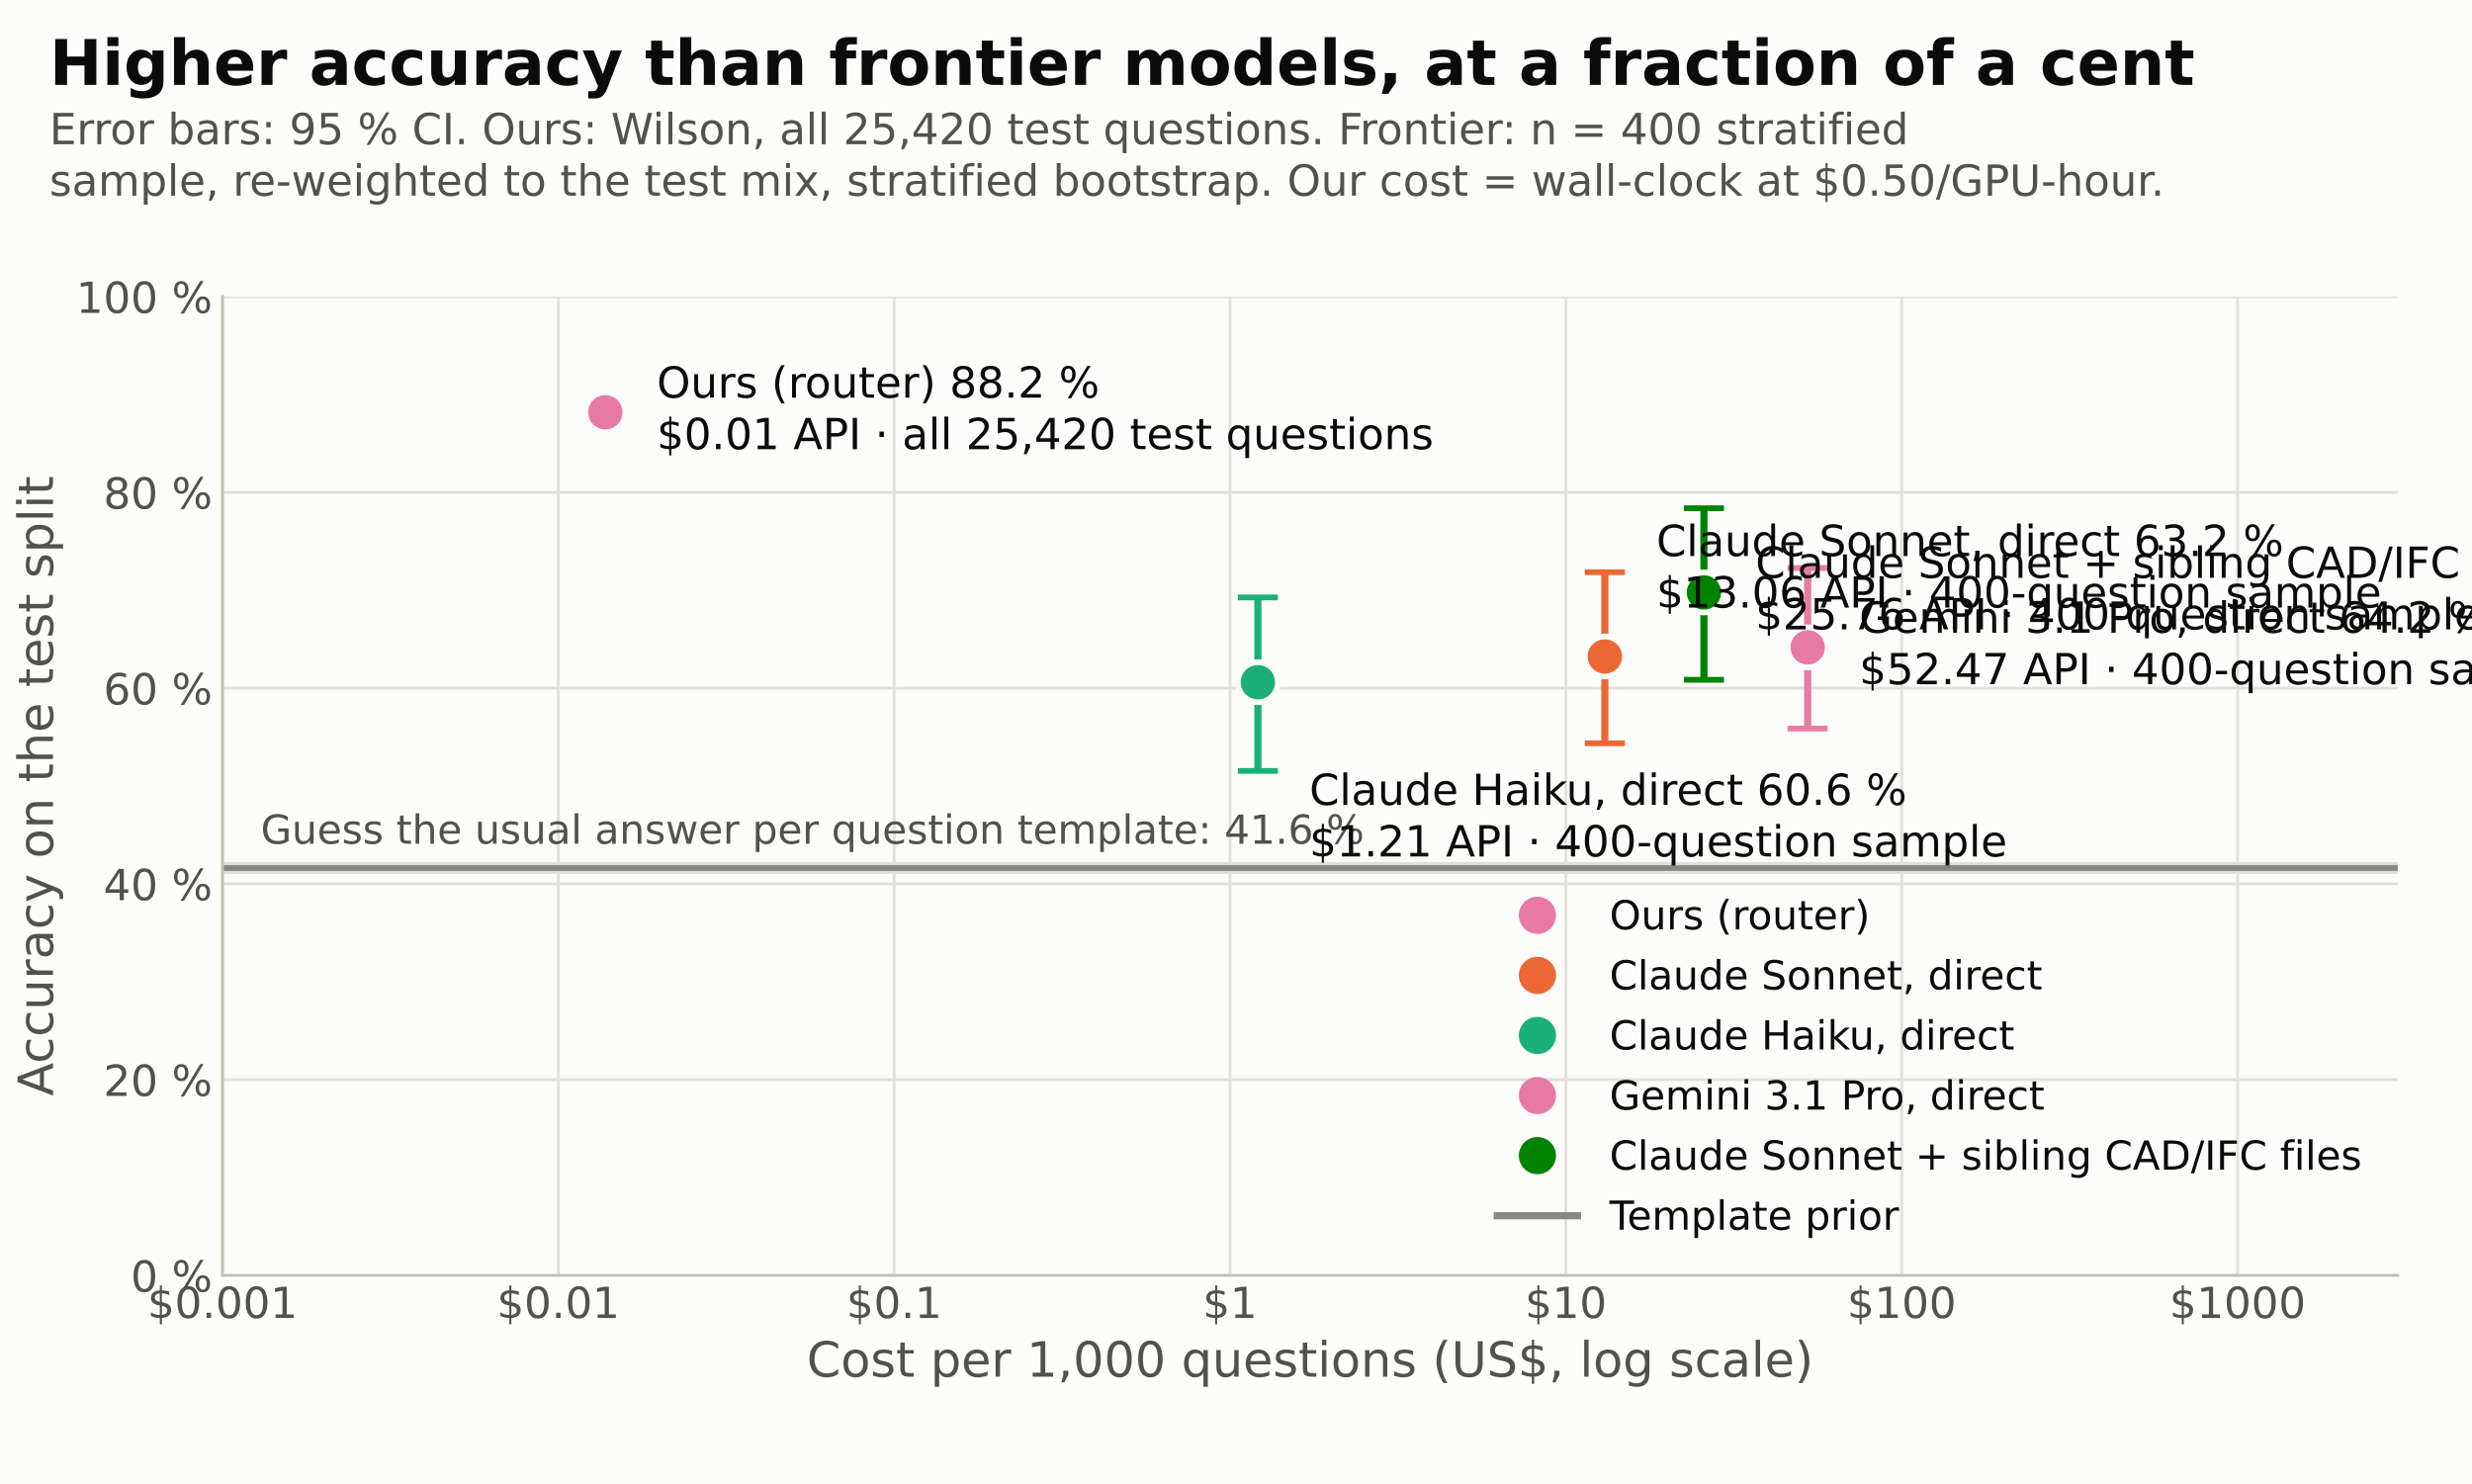
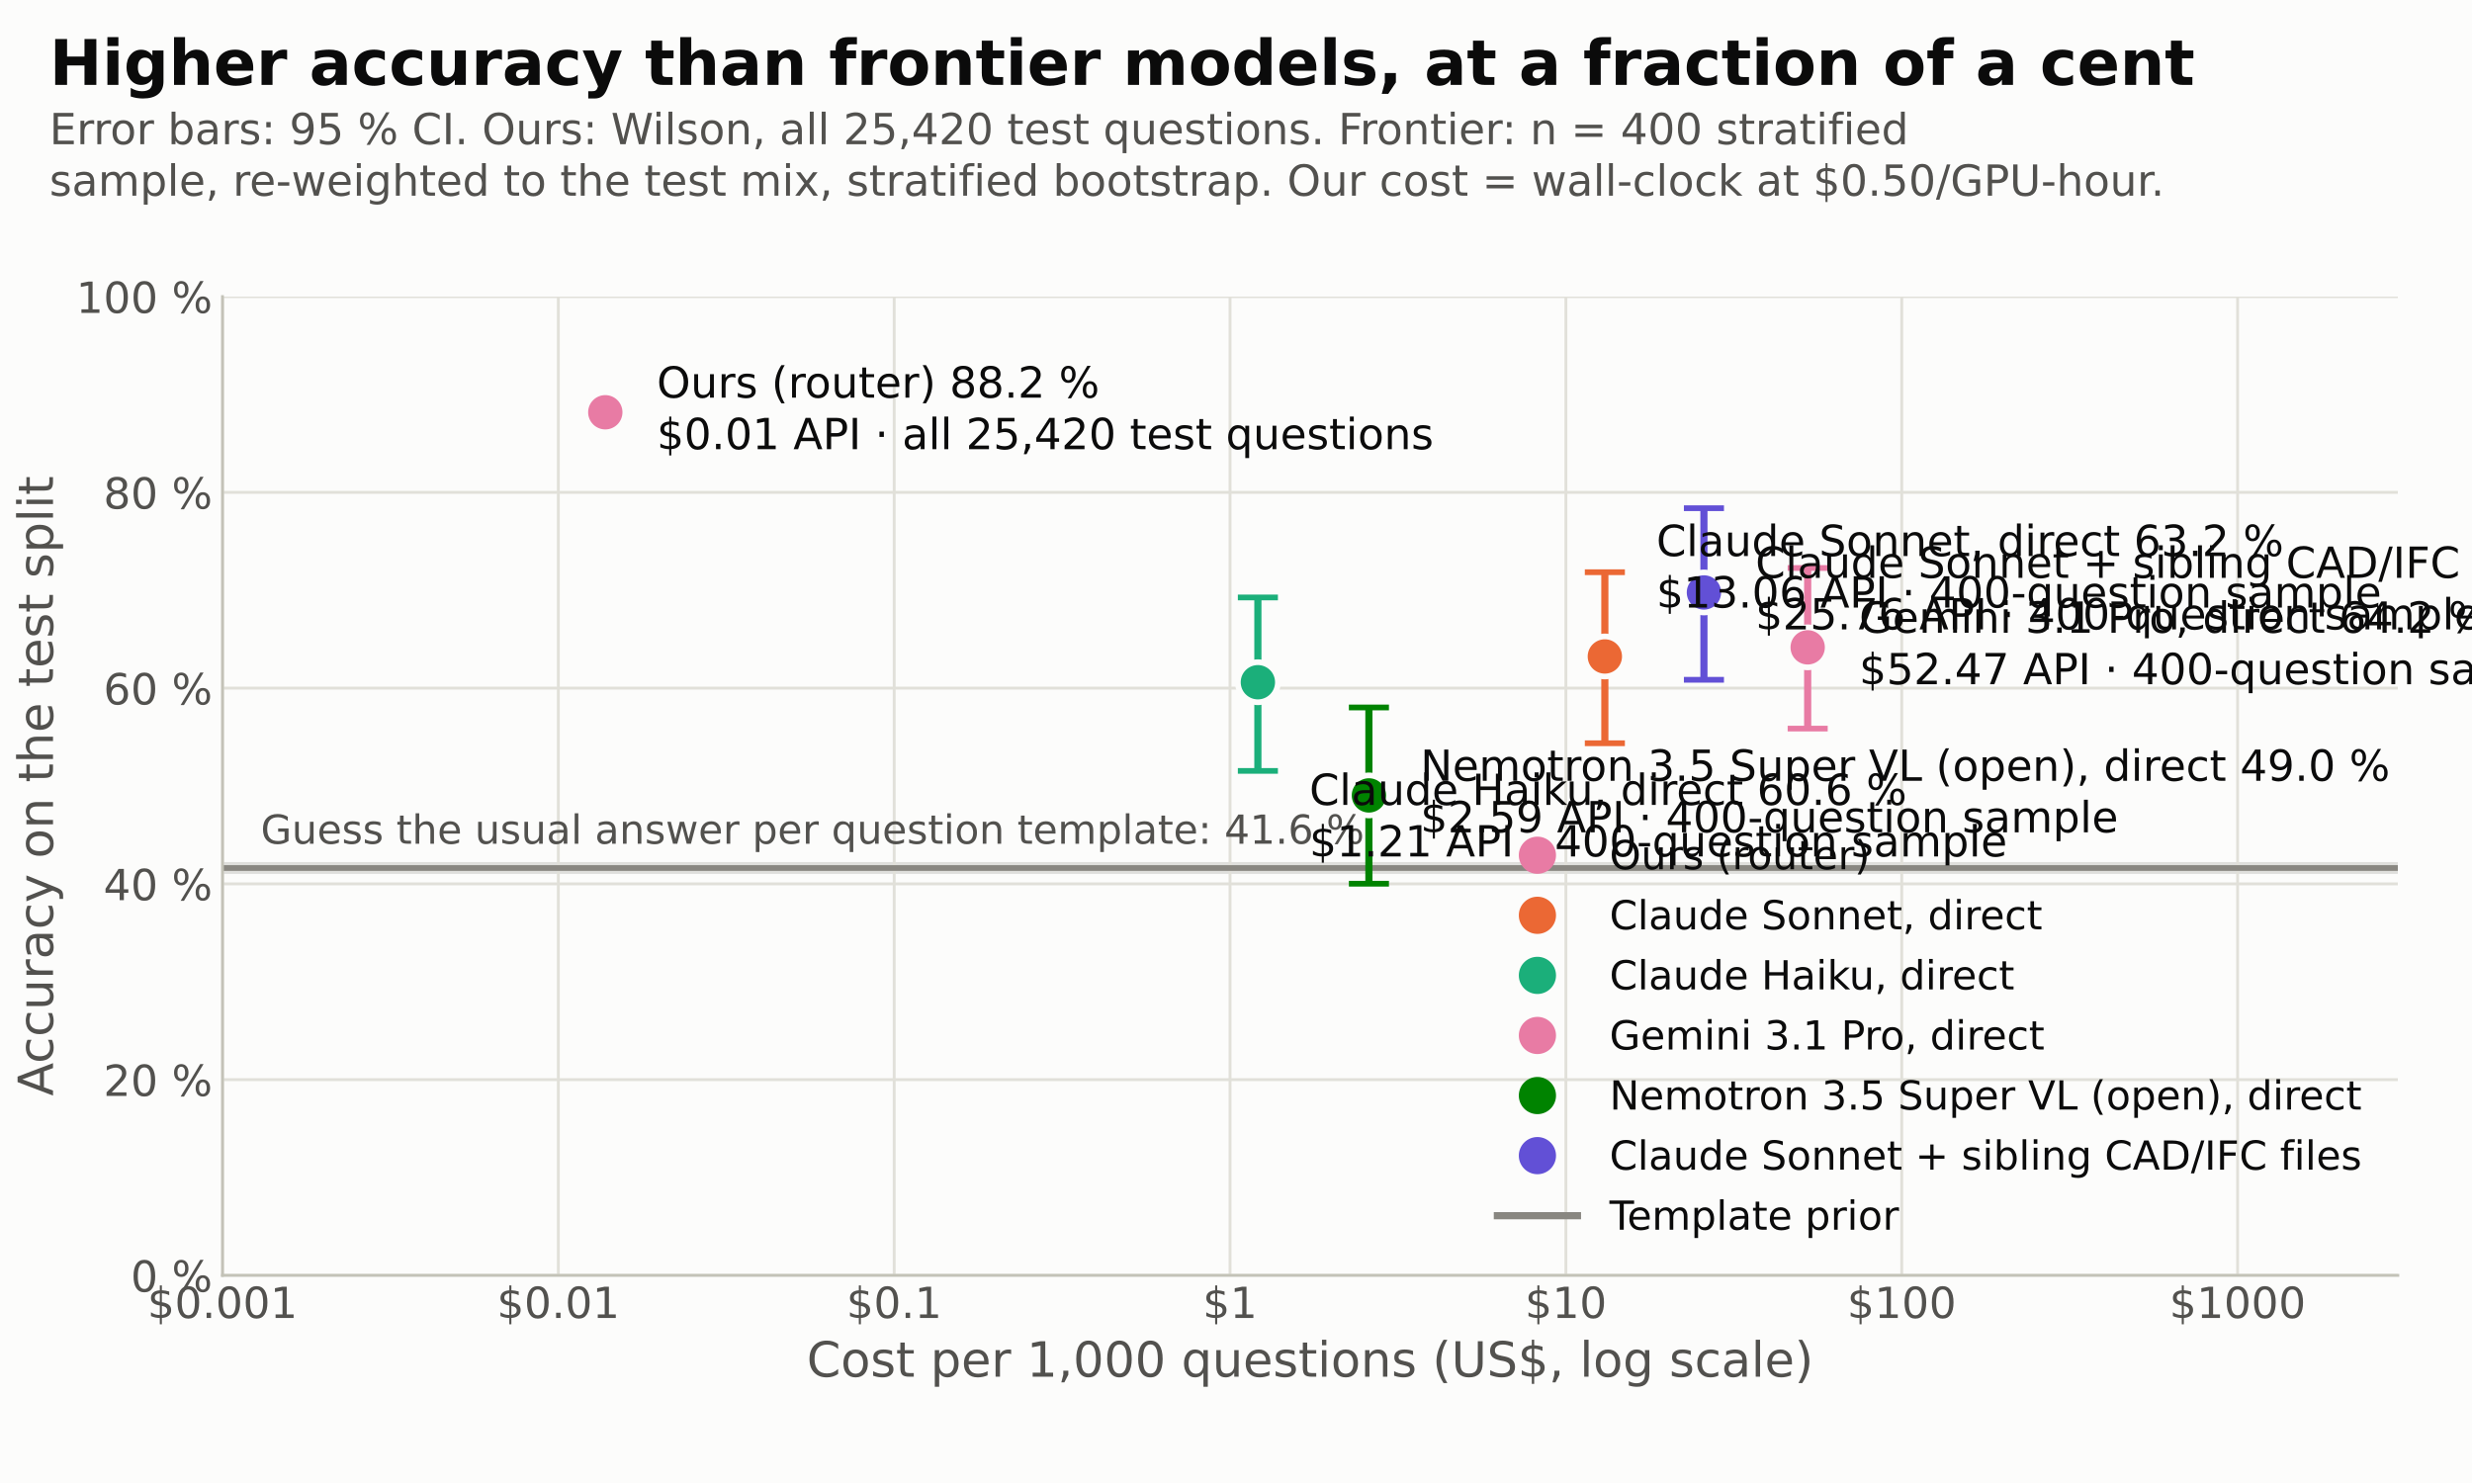
<svg xmlns="http://www.w3.org/2000/svg" xmlns:xlink="http://www.w3.org/1999/xlink" width="864pt" height="518.4pt" viewBox="0 0 864 518.4" version="1.1">
  <defs>
    <style type="text/css">*{stroke-linejoin: round; stroke-linecap: butt}</style>
  </defs>
  <g id="figure_1">
    <g id="patch_1">
      <path d="M 0 518.4  L 864 518.4  L 864 0  L 0 0  z " style="fill: #fcfcfb" />
    </g>
    <g id="axes_1">
      <g id="patch_2">
        <path d="M 77.76 445.824  L 838.08 445.824  L 838.08 103.68  L 77.76 103.68  z " style="fill: #fcfcfb" />
      </g>
      <g id="patch_3">
-         <path d="M 77.76 305.49  L 838.08 305.49  L 838.08 301.344  L 77.76 301.344  z " clip-path="url(#p4b1cb34945)" style="fill: #898781; opacity: 0.25" />
+         <path d="M 77.76 305.49  L 838.08 305.49  L 838.08 301.344  L 77.76 301.344  z " clip-path="url(#p59355602af)" style="fill: #898781; opacity: 0.25" />
      </g>
      <g id="matplotlib.axis_1">
        <g id="xtick_1">
          <g id="line2d_1">
-             <path d="M 77.76 445.824  L 77.76 103.68  " clip-path="url(#p4b1cb34945)" style="fill: none; stroke: #e1e0d9; stroke-linecap: square" />
+             <path d="M 77.76 445.824  L 77.76 103.68  " clip-path="url(#p59355602af)" style="fill: none; stroke: #e1e0d9; stroke-linecap: square" />
          </g>
          <g id="line2d_2" />
          <g id="text_1">
            <text style="font-size: 15px; font-family: 'DejaVu Sans'; text-anchor: middle; fill: #52514e" x="77.76" y="460.722" transform="rotate(-0 77.76 460.7217)">$0.001</text>
          </g>
        </g>
        <g id="xtick_2">
          <g id="line2d_3">
-             <path d="M 195.145 445.824  L 195.145 103.68  " clip-path="url(#p4b1cb34945)" style="fill: none; stroke: #e1e0d9; stroke-linecap: square" />
+             <path d="M 195.145 445.824  L 195.145 103.68  " clip-path="url(#p59355602af)" style="fill: none; stroke: #e1e0d9; stroke-linecap: square" />
          </g>
          <g id="line2d_4" />
          <g id="text_2">
            <text style="font-size: 15px; font-family: 'DejaVu Sans'; text-anchor: middle; fill: #52514e" x="195.145" y="460.722" transform="rotate(-0 195.1455 460.7217)">$0.01</text>
          </g>
        </g>
        <g id="xtick_3">
          <g id="line2d_5">
-             <path d="M 312.531 445.824  L 312.531 103.68  " clip-path="url(#p4b1cb34945)" style="fill: none; stroke: #e1e0d9; stroke-linecap: square" />
+             <path d="M 312.531 445.824  L 312.531 103.68  " clip-path="url(#p59355602af)" style="fill: none; stroke: #e1e0d9; stroke-linecap: square" />
          </g>
          <g id="line2d_6" />
          <g id="text_3">
            <text style="font-size: 15px; font-family: 'DejaVu Sans'; text-anchor: middle; fill: #52514e" x="312.531" y="460.722" transform="rotate(-0 312.531 460.7217)">$0.1</text>
          </g>
        </g>
        <g id="xtick_4">
          <g id="line2d_7">
-             <path d="M 429.916 445.824  L 429.916 103.68  " clip-path="url(#p4b1cb34945)" style="fill: none; stroke: #e1e0d9; stroke-linecap: square" />
+             <path d="M 429.916 445.824  L 429.916 103.68  " clip-path="url(#p59355602af)" style="fill: none; stroke: #e1e0d9; stroke-linecap: square" />
          </g>
          <g id="line2d_8" />
          <g id="text_4">
            <text style="font-size: 15px; font-family: 'DejaVu Sans'; text-anchor: middle; fill: #52514e" x="429.916" y="460.722" transform="rotate(-0 429.9164 460.7217)">$1</text>
          </g>
        </g>
        <g id="xtick_5">
          <g id="line2d_9">
-             <path d="M 547.302 445.824  L 547.302 103.68  " clip-path="url(#p4b1cb34945)" style="fill: none; stroke: #e1e0d9; stroke-linecap: square" />
+             <path d="M 547.302 445.824  L 547.302 103.68  " clip-path="url(#p59355602af)" style="fill: none; stroke: #e1e0d9; stroke-linecap: square" />
          </g>
          <g id="line2d_10" />
          <g id="text_5">
            <text style="font-size: 15px; font-family: 'DejaVu Sans'; text-anchor: middle; fill: #52514e" x="547.302" y="460.722" transform="rotate(-0 547.3019 460.7217)">$10</text>
          </g>
        </g>
        <g id="xtick_6">
          <g id="line2d_11">
-             <path d="M 664.687 445.824  L 664.687 103.68  " clip-path="url(#p4b1cb34945)" style="fill: none; stroke: #e1e0d9; stroke-linecap: square" />
+             <path d="M 664.687 445.824  L 664.687 103.68  " clip-path="url(#p59355602af)" style="fill: none; stroke: #e1e0d9; stroke-linecap: square" />
          </g>
          <g id="line2d_12" />
          <g id="text_6">
            <text style="font-size: 15px; font-family: 'DejaVu Sans'; text-anchor: middle; fill: #52514e" x="664.687" y="460.722" transform="rotate(-0 664.6874 460.7217)">$100</text>
          </g>
        </g>
        <g id="xtick_7">
          <g id="line2d_13">
-             <path d="M 782.073 445.824  L 782.073 103.68  " clip-path="url(#p4b1cb34945)" style="fill: none; stroke: #e1e0d9; stroke-linecap: square" />
+             <path d="M 782.073 445.824  L 782.073 103.68  " clip-path="url(#p59355602af)" style="fill: none; stroke: #e1e0d9; stroke-linecap: square" />
          </g>
          <g id="line2d_14" />
          <g id="text_7">
            <text style="font-size: 15px; font-family: 'DejaVu Sans'; text-anchor: middle; fill: #52514e" x="782.073" y="460.722" transform="rotate(-0 782.0729 460.7217)">$1000</text>
          </g>
        </g>
        <g id="xtick_8">
          <g id="line2d_15" />
        </g>
        <g id="xtick_9">
          <g id="line2d_16" />
        </g>
        <g id="xtick_10">
          <g id="line2d_17" />
        </g>
        <g id="xtick_11">
          <g id="line2d_18" />
        </g>
        <g id="xtick_12">
          <g id="line2d_19" />
        </g>
        <g id="xtick_13">
          <g id="line2d_20" />
        </g>
        <g id="xtick_14">
          <g id="line2d_21" />
        </g>
        <g id="xtick_15">
          <g id="line2d_22" />
        </g>
        <g id="xtick_16">
          <g id="line2d_23" />
        </g>
        <g id="xtick_17">
          <g id="line2d_24" />
        </g>
        <g id="xtick_18">
          <g id="line2d_25" />
        </g>
        <g id="xtick_19">
          <g id="line2d_26" />
        </g>
        <g id="xtick_20">
          <g id="line2d_27" />
        </g>
        <g id="xtick_21">
          <g id="line2d_28" />
        </g>
        <g id="xtick_22">
          <g id="line2d_29" />
        </g>
        <g id="xtick_23">
          <g id="line2d_30" />
        </g>
        <g id="xtick_24">
          <g id="line2d_31" />
        </g>
        <g id="xtick_25">
          <g id="line2d_32" />
        </g>
        <g id="xtick_26">
          <g id="line2d_33" />
        </g>
        <g id="xtick_27">
          <g id="line2d_34" />
        </g>
        <g id="xtick_28">
          <g id="line2d_35" />
        </g>
        <g id="xtick_29">
          <g id="line2d_36" />
        </g>
        <g id="xtick_30">
          <g id="line2d_37" />
        </g>
        <g id="xtick_31">
          <g id="line2d_38" />
        </g>
        <g id="xtick_32">
          <g id="line2d_39" />
        </g>
        <g id="xtick_33">
          <g id="line2d_40" />
        </g>
        <g id="xtick_34">
          <g id="line2d_41" />
        </g>
        <g id="xtick_35">
          <g id="line2d_42" />
        </g>
        <g id="xtick_36">
          <g id="line2d_43" />
        </g>
        <g id="xtick_37">
          <g id="line2d_44" />
        </g>
        <g id="xtick_38">
          <g id="line2d_45" />
        </g>
        <g id="xtick_39">
          <g id="line2d_46" />
        </g>
        <g id="xtick_40">
          <g id="line2d_47" />
        </g>
        <g id="xtick_41">
          <g id="line2d_48" />
        </g>
        <g id="xtick_42">
          <g id="line2d_49" />
        </g>
        <g id="xtick_43">
          <g id="line2d_50" />
        </g>
        <g id="xtick_44">
          <g id="line2d_51" />
        </g>
        <g id="xtick_45">
          <g id="line2d_52" />
        </g>
        <g id="xtick_46">
          <g id="line2d_53" />
        </g>
        <g id="xtick_47">
          <g id="line2d_54" />
        </g>
        <g id="xtick_48">
          <g id="line2d_55" />
        </g>
        <g id="xtick_49">
          <g id="line2d_56" />
        </g>
        <g id="xtick_50">
          <g id="line2d_57" />
        </g>
        <g id="xtick_51">
          <g id="line2d_58" />
        </g>
        <g id="xtick_52">
          <g id="line2d_59" />
        </g>
        <g id="xtick_53">
          <g id="line2d_60" />
        </g>
        <g id="xtick_54">
          <g id="line2d_61" />
        </g>
        <g id="xtick_55">
          <g id="line2d_62" />
        </g>
        <g id="xtick_56">
          <g id="line2d_63" />
        </g>
        <g id="xtick_57">
          <g id="line2d_64" />
        </g>
        <g id="text_8">
          <text style="font-size: 17px; font-family: 'DejaVu Sans'; text-anchor: middle; fill: #52514e" x="457.92" y="481.243" transform="rotate(-0 457.92 481.2425)">Cost per 1,000 questions (US$, log scale)</text>
        </g>
      </g>
      <g id="matplotlib.axis_2">
        <g id="ytick_1">
          <g id="line2d_65">
-             <path d="M 77.76 445.824  L 838.08 445.824  " clip-path="url(#p4b1cb34945)" style="fill: none; stroke: #e1e0d9; stroke-linecap: square" />
+             <path d="M 77.76 445.824  L 838.08 445.824  " clip-path="url(#p59355602af)" style="fill: none; stroke: #e1e0d9; stroke-linecap: square" />
          </g>
          <g id="line2d_66" />
          <g id="text_9">
            <text style="font-size: 15px; font-family: 'DejaVu Sans'; text-anchor: end; fill: #52514e" x="74.26" y="451.522" transform="rotate(-0 74.26 451.5222)">0 %</text>
          </g>
        </g>
        <g id="ytick_2">
          <g id="line2d_67">
-             <path d="M 77.76 377.395  L 838.08 377.395  " clip-path="url(#p4b1cb34945)" style="fill: none; stroke: #e1e0d9; stroke-linecap: square" />
+             <path d="M 77.76 377.395  L 838.08 377.395  " clip-path="url(#p59355602af)" style="fill: none; stroke: #e1e0d9; stroke-linecap: square" />
          </g>
          <g id="line2d_68" />
          <g id="text_10">
            <text style="font-size: 15px; font-family: 'DejaVu Sans'; text-anchor: end; fill: #52514e" x="74.26" y="383.093" transform="rotate(-0 74.26 383.0934)">20 %</text>
          </g>
        </g>
        <g id="ytick_3">
          <g id="line2d_69">
-             <path d="M 77.76 308.966  L 838.08 308.966  " clip-path="url(#p4b1cb34945)" style="fill: none; stroke: #e1e0d9; stroke-linecap: square" />
+             <path d="M 77.76 308.966  L 838.08 308.966  " clip-path="url(#p59355602af)" style="fill: none; stroke: #e1e0d9; stroke-linecap: square" />
          </g>
          <g id="line2d_70" />
          <g id="text_11">
            <text style="font-size: 15px; font-family: 'DejaVu Sans'; text-anchor: end; fill: #52514e" x="74.26" y="314.665" transform="rotate(-0 74.26 314.6646)">40 %</text>
          </g>
        </g>
        <g id="ytick_4">
          <g id="line2d_71">
-             <path d="M 77.76 240.538  L 838.08 240.538  " clip-path="url(#p4b1cb34945)" style="fill: none; stroke: #e1e0d9; stroke-linecap: square" />
+             <path d="M 77.76 240.538  L 838.08 240.538  " clip-path="url(#p59355602af)" style="fill: none; stroke: #e1e0d9; stroke-linecap: square" />
          </g>
          <g id="line2d_72" />
          <g id="text_12">
            <text style="font-size: 15px; font-family: 'DejaVu Sans'; text-anchor: end; fill: #52514e" x="74.26" y="246.236" transform="rotate(-0 74.26 246.2358)">60 %</text>
          </g>
        </g>
        <g id="ytick_5">
          <g id="line2d_73">
-             <path d="M 77.76 172.109  L 838.08 172.109  " clip-path="url(#p4b1cb34945)" style="fill: none; stroke: #e1e0d9; stroke-linecap: square" />
+             <path d="M 77.76 172.109  L 838.08 172.109  " clip-path="url(#p59355602af)" style="fill: none; stroke: #e1e0d9; stroke-linecap: square" />
          </g>
          <g id="line2d_74" />
          <g id="text_13">
            <text style="font-size: 15px; font-family: 'DejaVu Sans'; text-anchor: end; fill: #52514e" x="74.26" y="177.807" transform="rotate(-0 74.26 177.807)">80 %</text>
          </g>
        </g>
        <g id="ytick_6">
          <g id="line2d_75">
-             <path d="M 77.76 103.68  L 838.08 103.68  " clip-path="url(#p4b1cb34945)" style="fill: none; stroke: #e1e0d9; stroke-linecap: square" />
+             <path d="M 77.76 103.68  L 838.08 103.68  " clip-path="url(#p59355602af)" style="fill: none; stroke: #e1e0d9; stroke-linecap: square" />
          </g>
          <g id="line2d_76" />
          <g id="text_14">
            <text style="font-size: 15px; font-family: 'DejaVu Sans'; text-anchor: end; fill: #52514e" x="74.26" y="109.378" transform="rotate(-0 74.26 109.3782)">100 %</text>
          </g>
        </g>
        <g id="text_15">
          <text style="font-size: 17px; font-family: 'DejaVu Sans'; text-anchor: middle; fill: #52514e" x="18.525" y="274.752" transform="rotate(-90 18.52523 274.752)">Accuracy on the test split</text>
        </g>
      </g>
      <g id="line2d_77">
-         <path d="M 77.76 303.421  L 838.08 303.421  " clip-path="url(#p4b1cb34945)" style="fill: none; stroke: #898781; stroke-width: 2; stroke-linecap: square" />
+         <path d="M 77.76 303.421  L 838.08 303.421  " clip-path="url(#p59355602af)" style="fill: none; stroke: #898781; stroke-width: 2; stroke-linecap: square" />
      </g>
      <g id="patch_4">
        <path d="M 77.76 445.824  L 77.76 103.68  " style="fill: none; stroke: #c3c2b7; stroke-linejoin: miter; stroke-linecap: square" />
      </g>
      <g id="patch_5">
        <path d="M 77.76 445.824  L 838.08 445.824  " style="fill: none; stroke: #c3c2b7; stroke-linejoin: miter; stroke-linecap: square" />
      </g>
      <g id="text_16">
        <text style="font-size: 14px; font-family: 'DejaVu Sans'; text-anchor: start; fill: #52514e" x="91.135" y="294.926" transform="rotate(-0 91.13529 294.9256)">Guess the usual answer per question template: 41.6 %</text>
      </g>
      <g id="LineCollection_1">
-         <path d="M 211.561 145.49  L 211.561 142.775  " clip-path="url(#p4b1cb34945)" style="fill: none; stroke: #e87ba4; stroke-width: 2.5" />
+         <path d="M 211.561 145.49  L 211.561 142.775  " clip-path="url(#p59355602af)" style="fill: none; stroke: #e87ba4; stroke-width: 2.5" />
      </g>
      <g id="line2d_78">
        <defs>
-           <path id="mfdf9ce0467" d="M 7 0  L -7 -0  " style="stroke: #e87ba4; stroke-width: 2" />
-         </defs>
-         <g clip-path="url(#p4b1cb34945)">
-           <use xlink:href="#mfdf9ce0467" x="211.561" y="145.49" style="fill: #e87ba4; stroke: #e87ba4; stroke-width: 2" />
+           <path id="mea5add7eb0" d="M 7 0  L -7 -0  " style="stroke: #e87ba4; stroke-width: 2" />
+         </defs>
+         <g clip-path="url(#p59355602af)">
+           <use xlink:href="#mea5add7eb0" x="211.561" y="145.49" style="fill: #e87ba4; stroke: #e87ba4; stroke-width: 2" />
        </g>
      </g>
      <g id="line2d_79">
-         <g clip-path="url(#p4b1cb34945)">
-           <use xlink:href="#mfdf9ce0467" x="211.561" y="142.775" style="fill: #e87ba4; stroke: #e87ba4; stroke-width: 2" />
+         <g clip-path="url(#p59355602af)">
+           <use xlink:href="#mea5add7eb0" x="211.561" y="142.775" style="fill: #e87ba4; stroke: #e87ba4; stroke-width: 2" />
        </g>
      </g>
      <g id="LineCollection_2">
-         <path d="M 560.918 259.803  L 560.918 200.029  " clip-path="url(#p4b1cb34945)" style="fill: none; stroke: #eb6834; stroke-width: 2.5" />
+         <path d="M 560.918 259.803  L 560.918 200.029  " clip-path="url(#p59355602af)" style="fill: none; stroke: #eb6834; stroke-width: 2.5" />
      </g>
      <g id="line2d_80">
        <defs>
-           <path id="m28f056747f" d="M 7 0  L -7 -0  " style="stroke: #eb6834; stroke-width: 2" />
-         </defs>
-         <g clip-path="url(#p4b1cb34945)">
-           <use xlink:href="#m28f056747f" x="560.918" y="259.803" style="fill: #eb6834; stroke: #eb6834; stroke-width: 2" />
+           <path id="m9a460e6135" d="M 7 0  L -7 -0  " style="stroke: #eb6834; stroke-width: 2" />
+         </defs>
+         <g clip-path="url(#p59355602af)">
+           <use xlink:href="#m9a460e6135" x="560.918" y="259.803" style="fill: #eb6834; stroke: #eb6834; stroke-width: 2" />
        </g>
      </g>
      <g id="line2d_81">
-         <g clip-path="url(#p4b1cb34945)">
-           <use xlink:href="#m28f056747f" x="560.918" y="200.029" style="fill: #eb6834; stroke: #eb6834; stroke-width: 2" />
+         <g clip-path="url(#p59355602af)">
+           <use xlink:href="#m9a460e6135" x="560.918" y="200.029" style="fill: #eb6834; stroke: #eb6834; stroke-width: 2" />
        </g>
      </g>
      <g id="LineCollection_3">
-         <path d="M 439.648 269.476  L 439.648 208.847  " clip-path="url(#p4b1cb34945)" style="fill: none; stroke: #1baf7a; stroke-width: 2.5" />
+         <path d="M 439.648 269.476  L 439.648 208.847  " clip-path="url(#p59355602af)" style="fill: none; stroke: #1baf7a; stroke-width: 2.5" />
      </g>
      <g id="line2d_82">
        <defs>
-           <path id="mceab74b345" d="M 7 0  L -7 -0  " style="stroke: #1baf7a; stroke-width: 2" />
-         </defs>
-         <g clip-path="url(#p4b1cb34945)">
-           <use xlink:href="#mceab74b345" x="439.648" y="269.476" style="fill: #1baf7a; stroke: #1baf7a; stroke-width: 2" />
+           <path id="m088bc18c75" d="M 7 0  L -7 -0  " style="stroke: #1baf7a; stroke-width: 2" />
+         </defs>
+         <g clip-path="url(#p59355602af)">
+           <use xlink:href="#m088bc18c75" x="439.648" y="269.476" style="fill: #1baf7a; stroke: #1baf7a; stroke-width: 2" />
        </g>
      </g>
      <g id="line2d_83">
-         <g clip-path="url(#p4b1cb34945)">
-           <use xlink:href="#mceab74b345" x="439.648" y="208.847" style="fill: #1baf7a; stroke: #1baf7a; stroke-width: 2" />
+         <g clip-path="url(#p59355602af)">
+           <use xlink:href="#m088bc18c75" x="439.648" y="208.847" style="fill: #1baf7a; stroke: #1baf7a; stroke-width: 2" />
        </g>
      </g>
      <g id="LineCollection_4">
-         <path d="M 631.811 254.686  L 631.811 198.549  " clip-path="url(#p4b1cb34945)" style="fill: none; stroke: #e87ba4; stroke-width: 2.5" />
+         <path d="M 631.811 254.686  L 631.811 198.549  " clip-path="url(#p59355602af)" style="fill: none; stroke: #e87ba4; stroke-width: 2.5" />
      </g>
      <g id="line2d_84">
-         <g clip-path="url(#p4b1cb34945)">
-           <use xlink:href="#mfdf9ce0467" x="631.811" y="254.686" style="fill: #e87ba4; stroke: #e87ba4; stroke-width: 2" />
+         <g clip-path="url(#p59355602af)">
+           <use xlink:href="#mea5add7eb0" x="631.811" y="254.686" style="fill: #e87ba4; stroke: #e87ba4; stroke-width: 2" />
        </g>
      </g>
      <g id="line2d_85">
-         <g clip-path="url(#p4b1cb34945)">
-           <use xlink:href="#mfdf9ce0467" x="631.811" y="198.549" style="fill: #e87ba4; stroke: #e87ba4; stroke-width: 2" />
+         <g clip-path="url(#p59355602af)">
+           <use xlink:href="#mea5add7eb0" x="631.811" y="198.549" style="fill: #e87ba4; stroke: #e87ba4; stroke-width: 2" />
        </g>
      </g>
      <g id="LineCollection_5">
-         <path d="M 595.548 237.621  L 595.548 177.646  " clip-path="url(#p4b1cb34945)" style="fill: none; stroke: #008300; stroke-width: 2.5" />
+         <path d="M 478.454 308.917  L 478.454 247.309  " clip-path="url(#p59355602af)" style="fill: none; stroke: #008300; stroke-width: 2.5" />
      </g>
      <g id="line2d_86">
        <defs>
-           <path id="m621d9da9f7" d="M 7 0  L -7 -0  " style="stroke: #008300; stroke-width: 2" />
-         </defs>
-         <g clip-path="url(#p4b1cb34945)">
-           <use xlink:href="#m621d9da9f7" x="595.548" y="237.621" style="fill: #008300; stroke: #008300; stroke-width: 2" />
+           <path id="m9e0cc86104" d="M 7 0  L -7 -0  " style="stroke: #008300; stroke-width: 2" />
+         </defs>
+         <g clip-path="url(#p59355602af)">
+           <use xlink:href="#m9e0cc86104" x="478.454" y="308.917" style="fill: #008300; stroke: #008300; stroke-width: 2" />
        </g>
      </g>
      <g id="line2d_87">
-         <g clip-path="url(#p4b1cb34945)">
-           <use xlink:href="#m621d9da9f7" x="595.548" y="177.646" style="fill: #008300; stroke: #008300; stroke-width: 2" />
-         </g>
+         <g clip-path="url(#p59355602af)">
+           <use xlink:href="#m9e0cc86104" x="478.454" y="247.309" style="fill: #008300; stroke: #008300; stroke-width: 2" />
+         </g>
+       </g>
+       <g id="LineCollection_6">
+         <path d="M 595.548 237.621  L 595.548 177.646  " clip-path="url(#p59355602af)" style="fill: none; stroke: #6250d6; stroke-width: 2.5" />
      </g>
      <g id="line2d_88">
        <defs>
-           <path id="m187fa960a0" d="M 0 7  C 1.856 7 3.637 6.262 4.95 4.95  C 6.262 3.637 7 1.856 7 0  C 7 -1.856 6.262 -3.637 4.95 -4.95  C 3.637 -6.262 1.856 -7 0 -7  C -1.856 -7 -3.637 -6.262 -4.95 -4.95  C -6.262 -3.637 -7 -1.856 -7 0  C -7 1.856 -6.262 3.637 -4.95 4.95  C -3.637 6.262 -1.856 7 0 7  z " style="stroke: #fcfcfb; stroke-width: 2" />
-         </defs>
-         <g clip-path="url(#p4b1cb34945)">
-           <use xlink:href="#m187fa960a0" x="211.561" y="144.113" style="fill: #e87ba4; stroke: #fcfcfb; stroke-width: 2" />
+           <path id="m5b9cdabcec" d="M 7 0  L -7 -0  " style="stroke: #6250d6; stroke-width: 2" />
+         </defs>
+         <g clip-path="url(#p59355602af)">
+           <use xlink:href="#m5b9cdabcec" x="595.548" y="237.621" style="fill: #6250d6; stroke: #6250d6; stroke-width: 2" />
        </g>
      </g>
      <g id="line2d_89">
-         <defs>
-           <path id="mb10683b911" d="M 0 7  C 1.856 7 3.637 6.262 4.95 4.95  C 6.262 3.637 7 1.856 7 0  C 7 -1.856 6.262 -3.637 4.95 -4.95  C 3.637 -6.262 1.856 -7 0 -7  C -1.856 -7 -3.637 -6.262 -4.95 -4.95  C -6.262 -3.637 -7 -1.856 -7 0  C -7 1.856 -6.262 3.637 -4.95 4.95  C -3.637 6.262 -1.856 7 0 7  z " style="stroke: #fcfcfb; stroke-width: 2" />
-         </defs>
-         <g clip-path="url(#p4b1cb34945)">
-           <use xlink:href="#mb10683b911" x="560.918" y="229.472" style="fill: #eb6834; stroke: #fcfcfb; stroke-width: 2" />
+         <g clip-path="url(#p59355602af)">
+           <use xlink:href="#m5b9cdabcec" x="595.548" y="177.646" style="fill: #6250d6; stroke: #6250d6; stroke-width: 2" />
        </g>
      </g>
      <g id="line2d_90">
        <defs>
-           <path id="me6789b479f" d="M 0 7  C 1.856 7 3.637 6.262 4.95 4.95  C 6.262 3.637 7 1.856 7 0  C 7 -1.856 6.262 -3.637 4.95 -4.95  C 3.637 -6.262 1.856 -7 0 -7  C -1.856 -7 -3.637 -6.262 -4.95 -4.95  C -6.262 -3.637 -7 -1.856 -7 0  C -7 1.856 -6.262 3.637 -4.95 4.95  C -3.637 6.262 -1.856 7 0 7  z " style="stroke: #fcfcfb; stroke-width: 2" />
-         </defs>
-         <g clip-path="url(#p4b1cb34945)">
-           <use xlink:href="#me6789b479f" x="439.648" y="238.48" style="fill: #1baf7a; stroke: #fcfcfb; stroke-width: 2" />
+           <path id="mffefc29448" d="M 0 7  C 1.856 7 3.637 6.262 4.95 4.95  C 6.262 3.637 7 1.856 7 0  C 7 -1.856 6.262 -3.637 4.95 -4.95  C 3.637 -6.262 1.856 -7 0 -7  C -1.856 -7 -3.637 -6.262 -4.95 -4.95  C -6.262 -3.637 -7 -1.856 -7 0  C -7 1.856 -6.262 3.637 -4.95 4.95  C -3.637 6.262 -1.856 7 0 7  z " style="stroke: #fcfcfb; stroke-width: 2" />
+         </defs>
+         <g clip-path="url(#p59355602af)">
+           <use xlink:href="#mffefc29448" x="211.561" y="144.113" style="fill: #e87ba4; stroke: #fcfcfb; stroke-width: 2" />
        </g>
      </g>
      <g id="line2d_91">
-         <g clip-path="url(#p4b1cb34945)">
-           <use xlink:href="#m187fa960a0" x="631.811" y="226.285" style="fill: #e87ba4; stroke: #fcfcfb; stroke-width: 2" />
+         <defs>
+           <path id="m71a368273c" d="M 0 7  C 1.856 7 3.637 6.262 4.95 4.95  C 6.262 3.637 7 1.856 7 0  C 7 -1.856 6.262 -3.637 4.95 -4.95  C 3.637 -6.262 1.856 -7 0 -7  C -1.856 -7 -3.637 -6.262 -4.95 -4.95  C -6.262 -3.637 -7 -1.856 -7 0  C -7 1.856 -6.262 3.637 -4.95 4.95  C -3.637 6.262 -1.856 7 0 7  z " style="stroke: #fcfcfb; stroke-width: 2" />
+         </defs>
+         <g clip-path="url(#p59355602af)">
+           <use xlink:href="#m71a368273c" x="560.918" y="229.472" style="fill: #eb6834; stroke: #fcfcfb; stroke-width: 2" />
        </g>
      </g>
      <g id="line2d_92">
        <defs>
-           <path id="m29369ddce8" d="M 0 7  C 1.856 7 3.637 6.262 4.95 4.95  C 6.262 3.637 7 1.856 7 0  C 7 -1.856 6.262 -3.637 4.95 -4.95  C 3.637 -6.262 1.856 -7 0 -7  C -1.856 -7 -3.637 -6.262 -4.95 -4.95  C -6.262 -3.637 -7 -1.856 -7 0  C -7 1.856 -6.262 3.637 -4.95 4.95  C -3.637 6.262 -1.856 7 0 7  z " style="stroke: #fcfcfb; stroke-width: 2" />
-         </defs>
-         <g clip-path="url(#p4b1cb34945)">
-           <use xlink:href="#m29369ddce8" x="595.548" y="207.1" style="fill: #008300; stroke: #fcfcfb; stroke-width: 2" />
+           <path id="m78c265b432" d="M 0 7  C 1.856 7 3.637 6.262 4.95 4.95  C 6.262 3.637 7 1.856 7 0  C 7 -1.856 6.262 -3.637 4.95 -4.95  C 3.637 -6.262 1.856 -7 0 -7  C -1.856 -7 -3.637 -6.262 -4.95 -4.95  C -6.262 -3.637 -7 -1.856 -7 0  C -7 1.856 -6.262 3.637 -4.95 4.95  C -3.637 6.262 -1.856 7 0 7  z " style="stroke: #fcfcfb; stroke-width: 2" />
+         </defs>
+         <g clip-path="url(#p59355602af)">
+           <use xlink:href="#m78c265b432" x="439.648" y="238.48" style="fill: #1baf7a; stroke: #fcfcfb; stroke-width: 2" />
+         </g>
+       </g>
+       <g id="line2d_93">
+         <g clip-path="url(#p59355602af)">
+           <use xlink:href="#mffefc29448" x="631.811" y="226.285" style="fill: #e87ba4; stroke: #fcfcfb; stroke-width: 2" />
+         </g>
+       </g>
+       <g id="line2d_94">
+         <defs>
+           <path id="m66af4c4045" d="M 0 7  C 1.856 7 3.637 6.262 4.95 4.95  C 6.262 3.637 7 1.856 7 0  C 7 -1.856 6.262 -3.637 4.95 -4.95  C 3.637 -6.262 1.856 -7 0 -7  C -1.856 -7 -3.637 -6.262 -4.95 -4.95  C -6.262 -3.637 -7 -1.856 -7 0  C -7 1.856 -6.262 3.637 -4.95 4.95  C -3.637 6.262 -1.856 7 0 7  z " style="stroke: #fcfcfb; stroke-width: 2" />
+         </defs>
+         <g clip-path="url(#p59355602af)">
+           <use xlink:href="#m66af4c4045" x="478.454" y="278.044" style="fill: #008300; stroke: #fcfcfb; stroke-width: 2" />
+         </g>
+       </g>
+       <g id="line2d_95">
+         <defs>
+           <path id="m457a380e35" d="M 0 7  C 1.856 7 3.637 6.262 4.95 4.95  C 6.262 3.637 7 1.856 7 0  C 7 -1.856 6.262 -3.637 4.95 -4.95  C 3.637 -6.262 1.856 -7 0 -7  C -1.856 -7 -3.637 -6.262 -4.95 -4.95  C -6.262 -3.637 -7 -1.856 -7 0  C -7 1.856 -6.262 3.637 -4.95 4.95  C -3.637 6.262 -1.856 7 0 7  z " style="stroke: #fcfcfb; stroke-width: 2" />
+         </defs>
+         <g clip-path="url(#p59355602af)">
+           <use xlink:href="#m457a380e35" x="595.548" y="207.1" style="fill: #6250d6; stroke: #fcfcfb; stroke-width: 2" />
        </g>
      </g>
      <g id="text_17">
        <text style="font-size: 15px; font-family: 'DejaVu Sans'; fill: #0b0b0b" transform="translate(229.5607 139.0072)">Ours (router)  88.2 %</text>
        <text style="font-size: 15px; font-family: 'DejaVu Sans'; fill: #0b0b0b" transform="translate(229.5607 157.0113)">$0.01 API · all 25,420 test questions</text>
      </g>
      <g id="text_18">
        <text style="font-size: 15px; font-family: 'DejaVu Sans'; fill: #0b0b0b" transform="translate(578.9176 194.3667)">Claude Sonnet, direct  63.2 %</text>
        <text style="font-size: 15px; font-family: 'DejaVu Sans'; fill: #0b0b0b" transform="translate(578.9176 212.3708)">$13.06 API · 400-question sample</text>
      </g>
      <g id="text_19">
        <text style="font-size: 15px; font-family: 'DejaVu Sans'; fill: #0b0b0b" transform="translate(457.648 281.3747)">Claude Haiku, direct  60.6 %</text>
        <text style="font-size: 15px; font-family: 'DejaVu Sans'; fill: #0b0b0b" transform="translate(457.648 299.3788)">$1.21 API · 400-question sample</text>
      </g>
      <g id="text_20">
        <text style="font-size: 15px; font-family: 'DejaVu Sans'; fill: #0b0b0b" transform="translate(649.8106 221.1801)">Gemini 3.1 Pro, direct  64.2 %</text>
        <text style="font-size: 15px; font-family: 'DejaVu Sans'; fill: #0b0b0b" transform="translate(649.8106 239.1843)">$52.47 API · 400-question sample</text>
      </g>
      <g id="text_21">
+         <text style="font-size: 15px; font-family: 'DejaVu Sans'; fill: #0b0b0b" transform="translate(496.454 272.9387)">Nemotron 3.5 Super VL (open), direct  49.0 %</text>
+         <text style="font-size: 15px; font-family: 'DejaVu Sans'; fill: #0b0b0b" transform="translate(496.454 290.9428)">$2.59 API · 400-question sample</text>
+       </g>
+       <g id="text_22">
        <text style="font-size: 15px; font-family: 'DejaVu Sans'; fill: #0b0b0b" transform="translate(613.5476 201.9948)">Claude Sonnet + sibling CAD/IFC files  69.8 %</text>
        <text style="font-size: 15px; font-family: 'DejaVu Sans'; fill: #0b0b0b" transform="translate(613.5476 219.9989)">$25.76 API · 400-question sample</text>
      </g>
      <g id="legend_1">
-         <g id="line2d_93">
+         <g id="line2d_96">
          <defs>
-             <path id="m53ddba0f03" d="M 0 6  C 1.591 6 3.117 5.368 4.243 4.243  C 5.368 3.117 6 1.591 6 0  C 6 -1.591 5.368 -3.117 4.243 -4.243  C 3.117 -5.368 1.591 -6 0 -6  C -1.591 -6 -3.117 -5.368 -4.243 -4.243  C -5.368 -3.117 -6 -1.591 -6 0  C -6 1.591 -5.368 3.117 -4.243 4.243  C -3.117 5.368 -1.591 6 0 6  z " style="stroke: #e87ba4" />
+             <path id="m3830005939" d="M 0 6  C 1.591 6 3.117 5.368 4.243 4.243  C 5.368 3.117 6 1.591 6 0  C 6 -1.591 5.368 -3.117 4.243 -4.243  C 3.117 -5.368 1.591 -6 0 -6  C -1.591 -6 -3.117 -5.368 -4.243 -4.243  C -5.368 -3.117 -6 -1.591 -6 0  C -6 1.591 -5.368 3.117 -4.243 4.243  C -3.117 5.368 -1.591 6 0 6  z " style="stroke: #e87ba4" />
          </defs>
          <g>
-             <use xlink:href="#m53ddba0f03" x="537.349" y="319.955" style="fill: #e87ba4; stroke: #e87ba4" />
-           </g>
-         </g>
-         <g id="text_22">
-           <text style="font-size: 14px; font-family: 'DejaVu Sans'; text-anchor: start; fill: #0b0b0b" x="562.549" y="324.855" transform="rotate(-0 562.5491 324.8553)">Ours (router)</text>
-         </g>
-         <g id="line2d_94">
+             <use xlink:href="#m3830005939" x="537.349" y="298.954" style="fill: #e87ba4; stroke: #e87ba4" />
+           </g>
+         </g>
+         <g id="text_23">
+           <text style="font-size: 14px; font-family: 'DejaVu Sans'; text-anchor: start; fill: #0b0b0b" x="562.549" y="303.854" transform="rotate(-0 562.5491 303.8542)">Ours (router)</text>
+         </g>
+         <g id="line2d_97">
          <defs>
-             <path id="m3dab5c9472" d="M 0 6  C 1.591 6 3.117 5.368 4.243 4.243  C 5.368 3.117 6 1.591 6 0  C 6 -1.591 5.368 -3.117 4.243 -4.243  C 3.117 -5.368 1.591 -6 0 -6  C -1.591 -6 -3.117 -5.368 -4.243 -4.243  C -5.368 -3.117 -6 -1.591 -6 0  C -6 1.591 -5.368 3.117 -4.243 4.243  C -3.117 5.368 -1.591 6 0 6  z " style="stroke: #eb6834" />
+             <path id="m636ff8cc98" d="M 0 6  C 1.591 6 3.117 5.368 4.243 4.243  C 5.368 3.117 6 1.591 6 0  C 6 -1.591 5.368 -3.117 4.243 -4.243  C 3.117 -5.368 1.591 -6 0 -6  C -1.591 -6 -3.117 -5.368 -4.243 -4.243  C -5.368 -3.117 -6 -1.591 -6 0  C -6 1.591 -5.368 3.117 -4.243 4.243  C -3.117 5.368 -1.591 6 0 6  z " style="stroke: #eb6834" />
          </defs>
          <g>
-             <use xlink:href="#m3dab5c9472" x="537.349" y="340.956" style="fill: #eb6834; stroke: #eb6834" />
-           </g>
-         </g>
-         <g id="text_23">
-           <text style="font-size: 14px; font-family: 'DejaVu Sans'; text-anchor: start; fill: #0b0b0b" x="562.549" y="345.856" transform="rotate(-0 562.5491 345.8563)">Claude Sonnet, direct</text>
-         </g>
-         <g id="line2d_95">
+             <use xlink:href="#m636ff8cc98" x="537.349" y="319.955" style="fill: #eb6834; stroke: #eb6834" />
+           </g>
+         </g>
+         <g id="text_24">
+           <text style="font-size: 14px; font-family: 'DejaVu Sans'; text-anchor: start; fill: #0b0b0b" x="562.549" y="324.855" transform="rotate(-0 562.5491 324.8553)">Claude Sonnet, direct</text>
+         </g>
+         <g id="line2d_98">
          <defs>
-             <path id="m91d0e47df0" d="M 0 6  C 1.591 6 3.117 5.368 4.243 4.243  C 5.368 3.117 6 1.591 6 0  C 6 -1.591 5.368 -3.117 4.243 -4.243  C 3.117 -5.368 1.591 -6 0 -6  C -1.591 -6 -3.117 -5.368 -4.243 -4.243  C -5.368 -3.117 -6 -1.591 -6 0  C -6 1.591 -5.368 3.117 -4.243 4.243  C -3.117 5.368 -1.591 6 0 6  z " style="stroke: #1baf7a" />
+             <path id="me5099df71b" d="M 0 6  C 1.591 6 3.117 5.368 4.243 4.243  C 5.368 3.117 6 1.591 6 0  C 6 -1.591 5.368 -3.117 4.243 -4.243  C 3.117 -5.368 1.591 -6 0 -6  C -1.591 -6 -3.117 -5.368 -4.243 -4.243  C -5.368 -3.117 -6 -1.591 -6 0  C -6 1.591 -5.368 3.117 -4.243 4.243  C -3.117 5.368 -1.591 6 0 6  z " style="stroke: #1baf7a" />
          </defs>
          <g>
-             <use xlink:href="#m91d0e47df0" x="537.349" y="361.957" style="fill: #1baf7a; stroke: #1baf7a" />
-           </g>
-         </g>
-         <g id="text_24">
-           <text style="font-size: 14px; font-family: 'DejaVu Sans'; text-anchor: start; fill: #0b0b0b" x="562.549" y="366.857" transform="rotate(-0 562.5491 366.8574)">Claude Haiku, direct</text>
-         </g>
-         <g id="line2d_96">
+             <use xlink:href="#me5099df71b" x="537.349" y="340.956" style="fill: #1baf7a; stroke: #1baf7a" />
+           </g>
+         </g>
+         <g id="text_25">
+           <text style="font-size: 14px; font-family: 'DejaVu Sans'; text-anchor: start; fill: #0b0b0b" x="562.549" y="345.856" transform="rotate(-0 562.5491 345.8563)">Claude Haiku, direct</text>
+         </g>
+         <g id="line2d_99">
          <g>
-             <use xlink:href="#m53ddba0f03" x="537.349" y="382.959" style="fill: #e87ba4; stroke: #e87ba4" />
-           </g>
-         </g>
-         <g id="text_25">
-           <text style="font-size: 14px; font-family: 'DejaVu Sans'; text-anchor: start; fill: #0b0b0b" x="562.549" y="387.859" transform="rotate(-0 562.5491 387.8585)">Gemini 3.1 Pro, direct</text>
-         </g>
-         <g id="line2d_97">
+             <use xlink:href="#m3830005939" x="537.349" y="361.957" style="fill: #e87ba4; stroke: #e87ba4" />
+           </g>
+         </g>
+         <g id="text_26">
+           <text style="font-size: 14px; font-family: 'DejaVu Sans'; text-anchor: start; fill: #0b0b0b" x="562.549" y="366.857" transform="rotate(-0 562.5491 366.8574)">Gemini 3.1 Pro, direct</text>
+         </g>
+         <g id="line2d_100">
          <defs>
-             <path id="m0106de2e17" d="M 0 6  C 1.591 6 3.117 5.368 4.243 4.243  C 5.368 3.117 6 1.591 6 0  C 6 -1.591 5.368 -3.117 4.243 -4.243  C 3.117 -5.368 1.591 -6 0 -6  C -1.591 -6 -3.117 -5.368 -4.243 -4.243  C -5.368 -3.117 -6 -1.591 -6 0  C -6 1.591 -5.368 3.117 -4.243 4.243  C -3.117 5.368 -1.591 6 0 6  z " style="stroke: #008300" />
+             <path id="m71f9594adc" d="M 0 6  C 1.591 6 3.117 5.368 4.243 4.243  C 5.368 3.117 6 1.591 6 0  C 6 -1.591 5.368 -3.117 4.243 -4.243  C 3.117 -5.368 1.591 -6 0 -6  C -1.591 -6 -3.117 -5.368 -4.243 -4.243  C -5.368 -3.117 -6 -1.591 -6 0  C -6 1.591 -5.368 3.117 -4.243 4.243  C -3.117 5.368 -1.591 6 0 6  z " style="stroke: #008300" />
          </defs>
          <g>
-             <use xlink:href="#m0106de2e17" x="537.349" y="403.96" style="fill: #008300; stroke: #008300" />
-           </g>
-         </g>
-         <g id="text_26">
+             <use xlink:href="#m71f9594adc" x="537.349" y="382.959" style="fill: #008300; stroke: #008300" />
+           </g>
+         </g>
+         <g id="text_27">
+           <text style="font-size: 14px; font-family: 'DejaVu Sans'; text-anchor: start; fill: #0b0b0b" x="562.549" y="387.859" transform="rotate(-0 562.5491 387.8585)">Nemotron 3.5 Super VL (open), direct</text>
+         </g>
+         <g id="line2d_101">
+           <defs>
+             <path id="m76b2635068" d="M 0 6  C 1.591 6 3.117 5.368 4.243 4.243  C 5.368 3.117 6 1.591 6 0  C 6 -1.591 5.368 -3.117 4.243 -4.243  C 3.117 -5.368 1.591 -6 0 -6  C -1.591 -6 -3.117 -5.368 -4.243 -4.243  C -5.368 -3.117 -6 -1.591 -6 0  C -6 1.591 -5.368 3.117 -4.243 4.243  C -3.117 5.368 -1.591 6 0 6  z " style="stroke: #6250d6" />
+           </defs>
+           <g>
+             <use xlink:href="#m76b2635068" x="537.349" y="403.96" style="fill: #6250d6; stroke: #6250d6" />
+           </g>
+         </g>
+         <g id="text_28">
          <text style="font-size: 14px; font-family: 'DejaVu Sans'; text-anchor: start; fill: #0b0b0b" x="562.549" y="408.86" transform="rotate(-0 562.5491 408.8596)">Claude Sonnet + sibling CAD/IFC files</text>
        </g>
-         <g id="line2d_98">
+         <g id="line2d_102">
          <path d="M 523.349 424.961  L 537.349 424.961  L 551.349 424.961  " style="fill: none; stroke: #898781; stroke-width: 2.5; stroke-linecap: square" />
        </g>
-         <g id="text_27">
+         <g id="text_29">
          <text style="font-size: 14px; font-family: 'DejaVu Sans'; text-anchor: start; fill: #0b0b0b" x="562.549" y="429.861" transform="rotate(-0 562.5491 429.8607)">Template prior</text>
        </g>
      </g>
    </g>
-     <g id="text_28">
+     <g id="text_30">
      <text style="font-weight: 700; font-size: 22px; font-family: 'DejaVu Sans'; text-anchor: start; fill: #0b0b0b" x="17.28" y="29.677" transform="rotate(-0 17.28 29.67656)">Higher accuracy than frontier models, at a fraction of a cent</text>
    </g>
-     <g id="text_29">
+     <g id="text_31">
      <text style="font-size: 15px; font-family: 'DejaVu Sans'; fill: #52514e" transform="translate(17.28 50.41112)">Error bars: 95 % CI. Ours: Wilson, all 25,420 test questions. Frontier: n = 400 stratified</text>
      <text style="font-size: 15px; font-family: 'DejaVu Sans'; fill: #52514e" transform="translate(17.28 68.41522)">sample, re-weighted to the test mix, stratified bootstrap. Our cost = wall-clock at $0.50/GPU-hour.</text>
    </g>
  </g>
  <defs>
-     <clipPath id="p4b1cb34945">
+     <clipPath id="p59355602af">
      <rect x="77.76" y="103.68" width="760.32" height="342.144" />
    </clipPath>
  </defs>
</svg>
